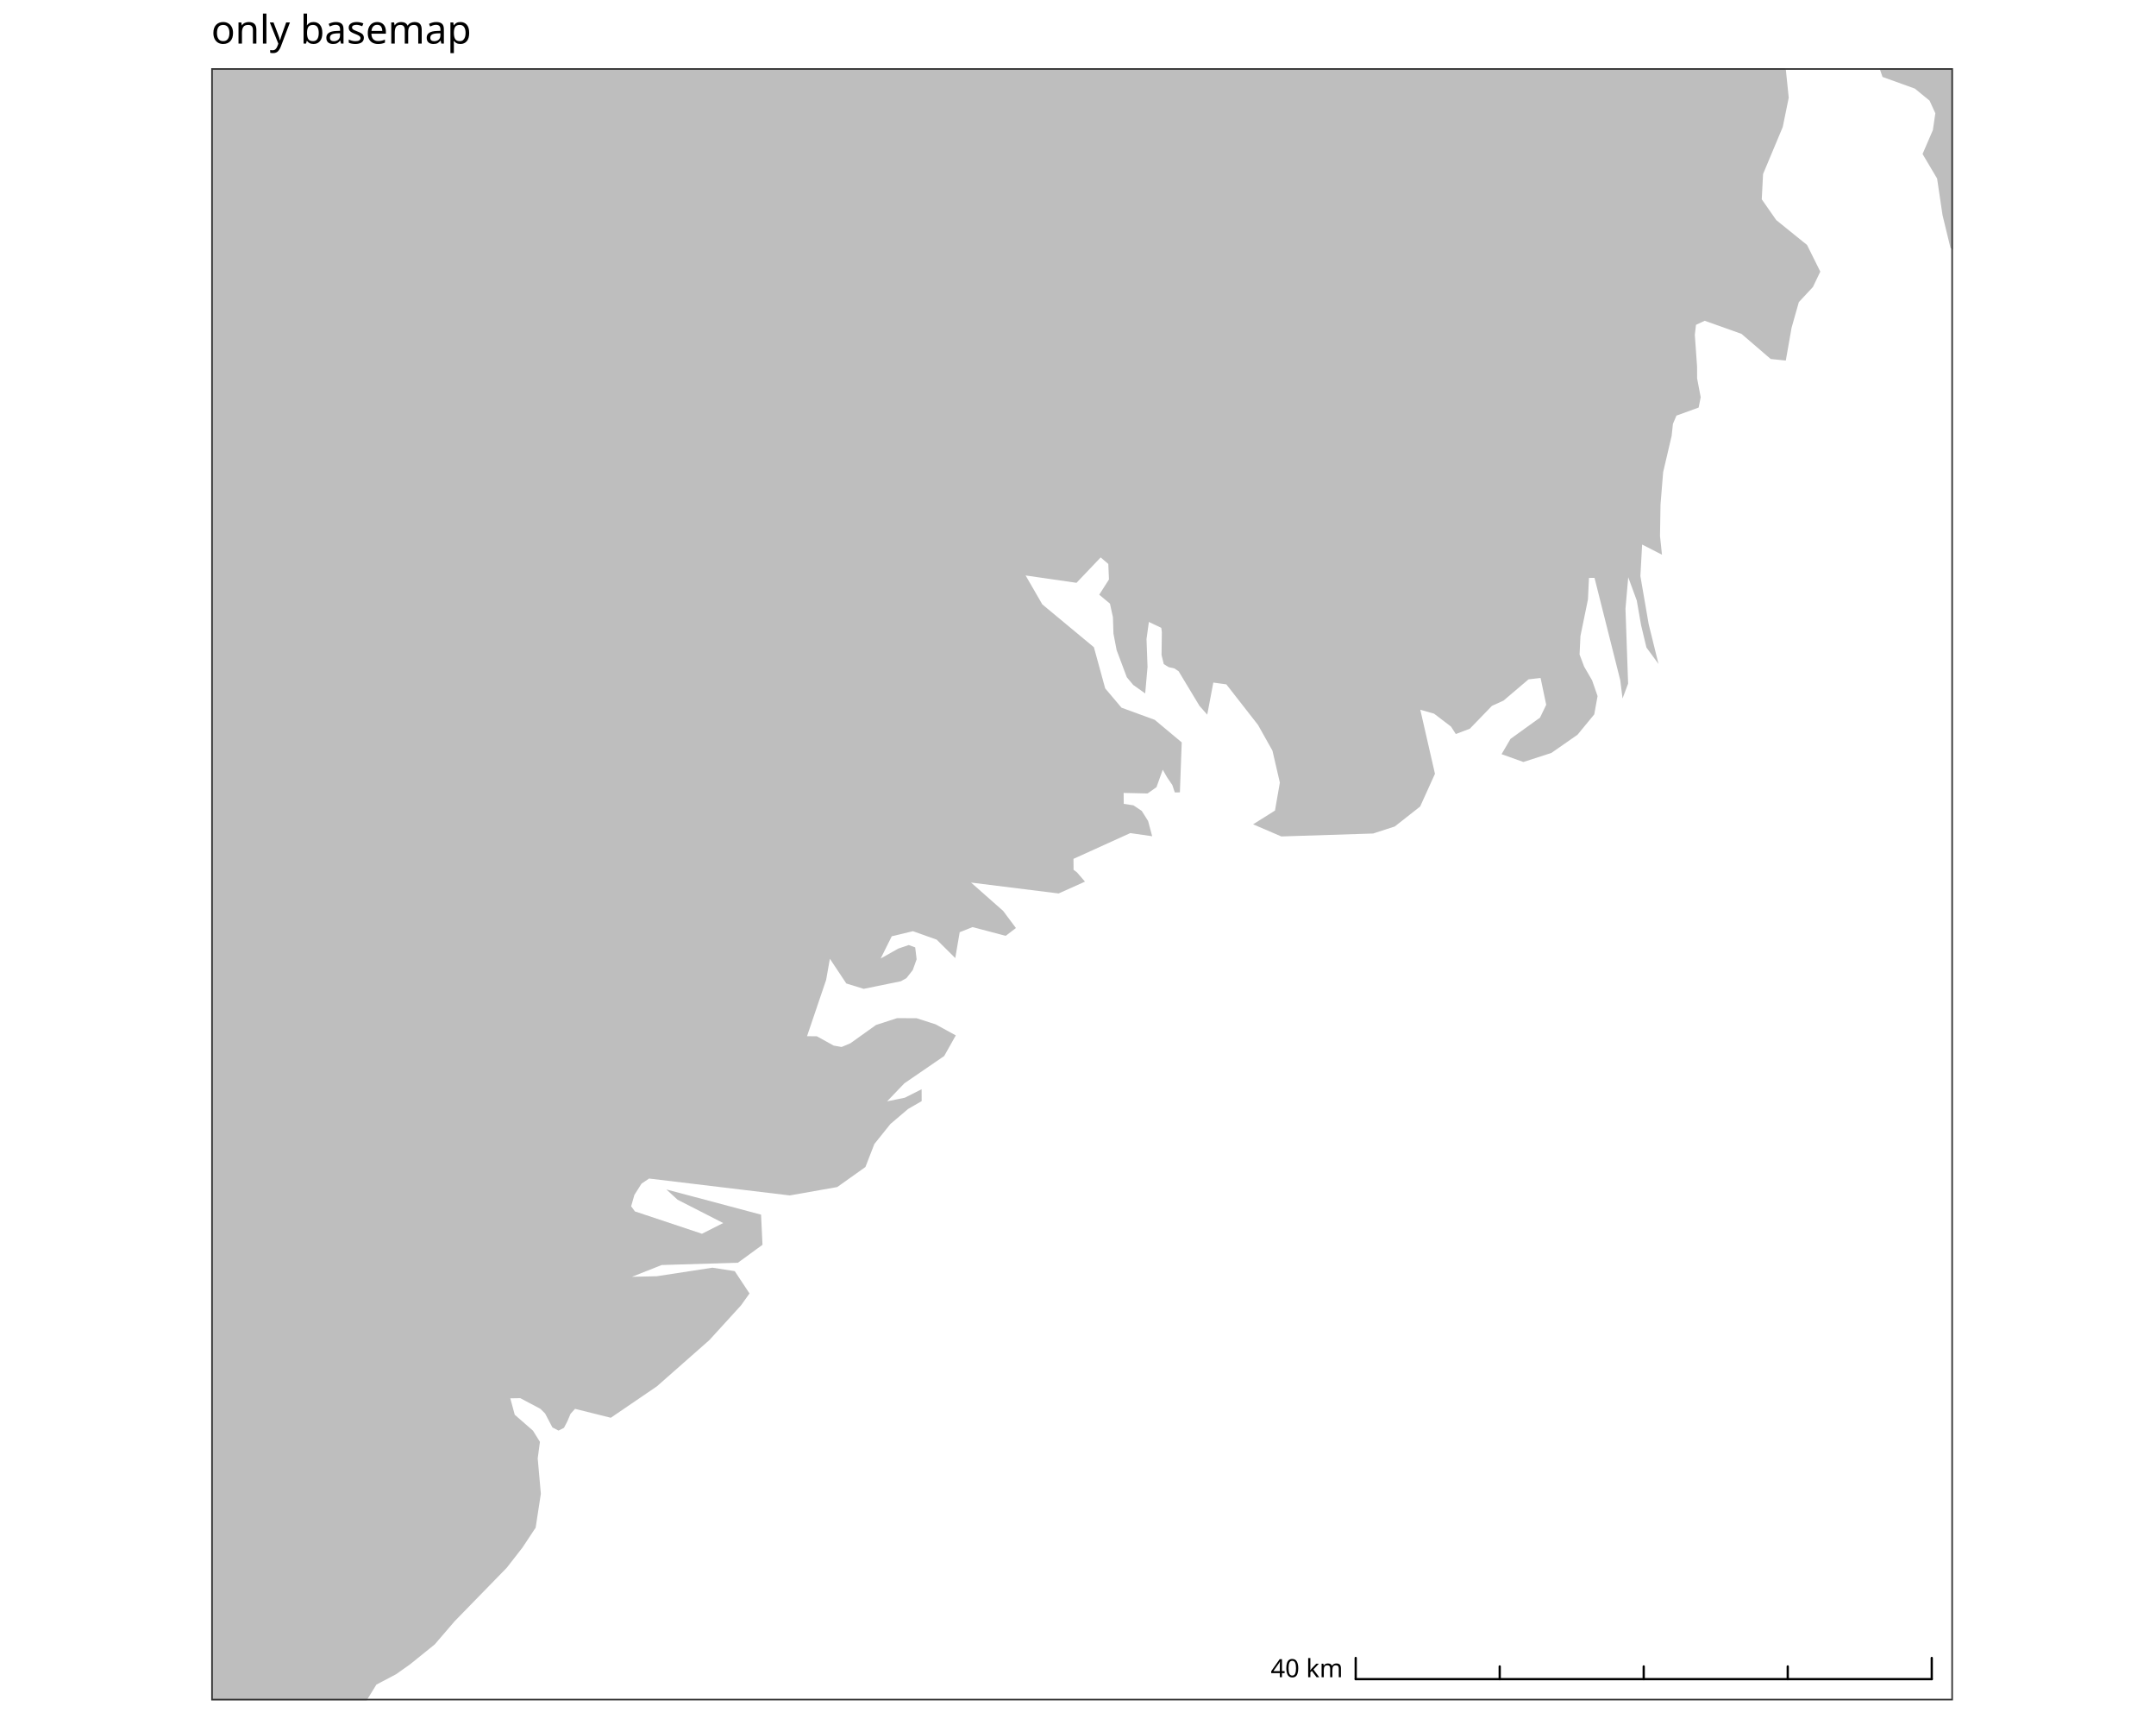
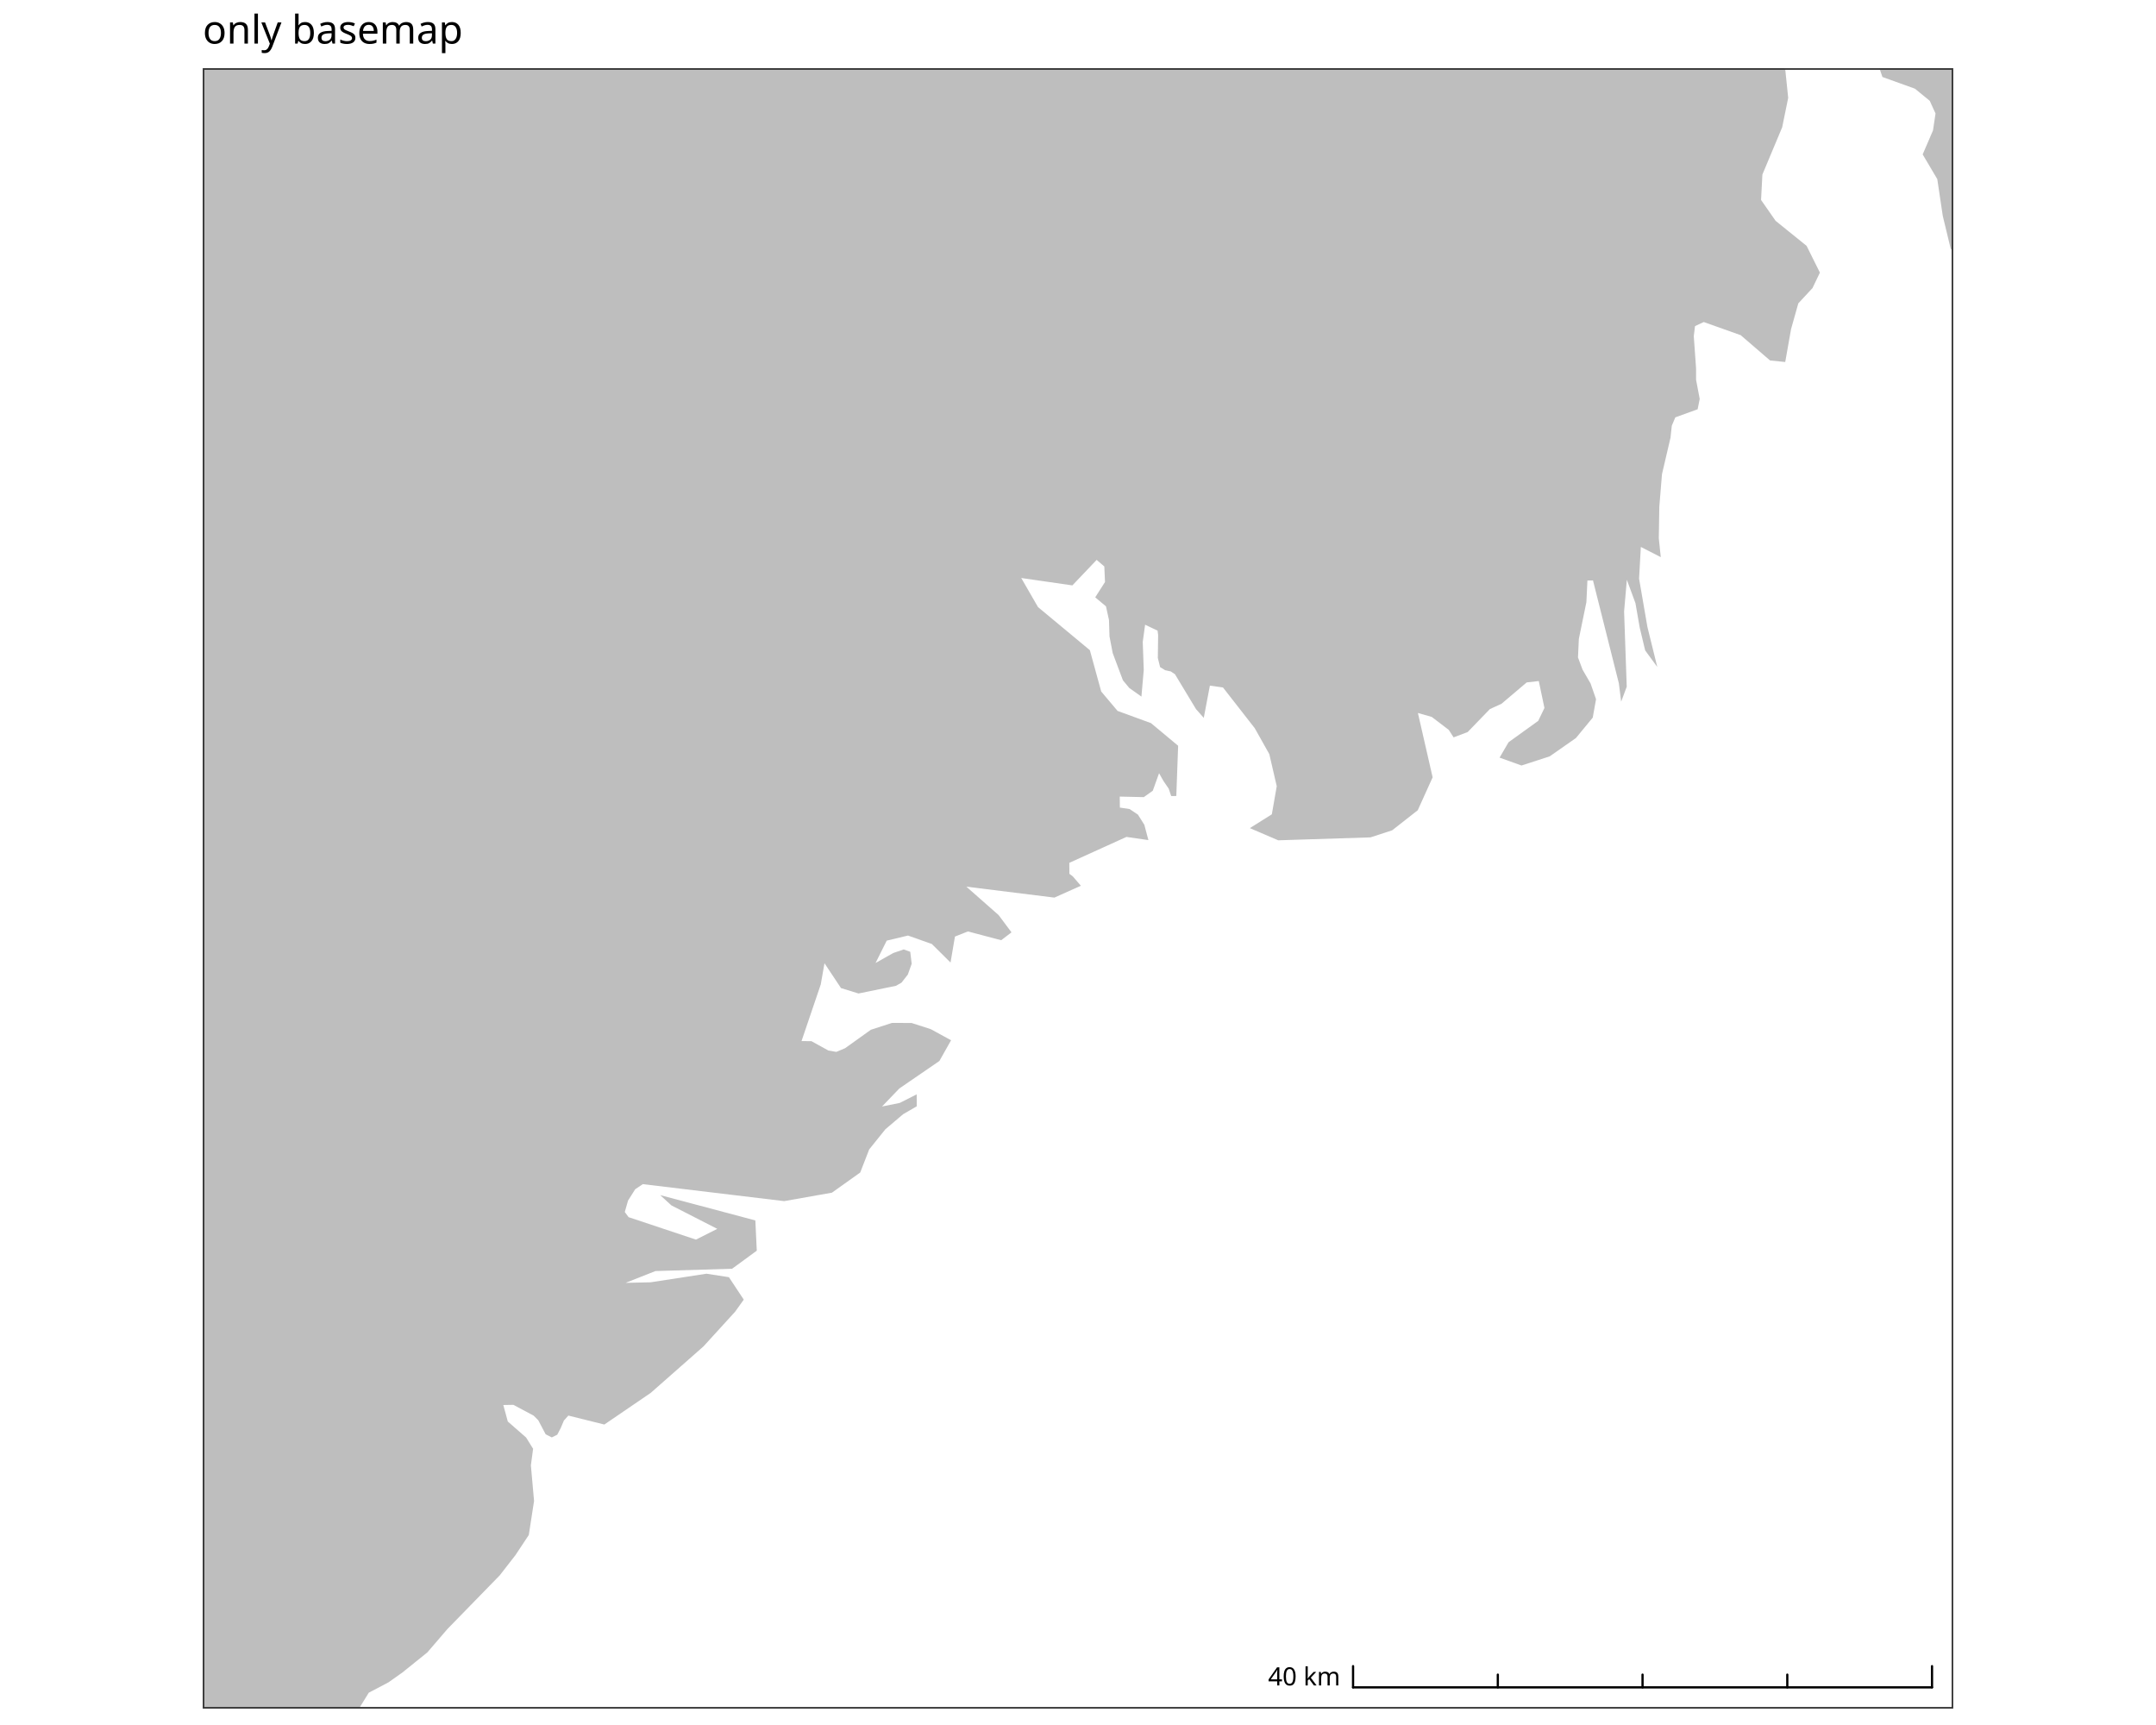
<svg xmlns="http://www.w3.org/2000/svg" class="svglite" data-engine-version="2.0" width="720.00pt" height="576.00pt" viewBox="0 0 720.00 576.00">
  <defs>
    <style type="text/css">
    .svglite line, .svglite polyline, .svglite polygon, .svglite path, .svglite rect, .svglite circle {
      fill: none;
      stroke: #000000;
      stroke-linecap: round;
      stroke-linejoin: round;
      stroke-miterlimit: 10.00;
    }
  </style>
  </defs>
  <rect width="100%" height="100%" style="stroke: none; fill: #FFFFFF;" />
  <defs>
    <clipPath id="cpMC4wMHw3MjAuMDB8MC4wMHw1NzYuMDA=">
      <rect x="0.00" y="0.00" width="720.00" height="576.00" />
    </clipPath>
  </defs>
  <g clip-path="url(#cpMC4wMHw3MjAuMDB8MC4wMHw1NzYuMDA=)">
</g>
  <defs>
-     <clipPath id="cpNjIuMzJ8NjU3LjY4fDAuMDB8NTc2LjAw">
-       <rect x="62.32" y="0.00" width="595.35" height="576.00" />
+     <clipPath id="cpNjIuMjN8NjU3Ljc3fDAuMDB8NTc2LjAw">
+       <rect x="62.23" y="0.00" width="595.54" height="576.00" />
    </clipPath>
  </defs>
-   <g clip-path="url(#cpNjIuMzJ8NjU3LjY4fDAuMDB8NTc2LjAw)">
-     <rect x="62.32" y="0.00" width="595.35" height="576.00" style="stroke-width: 1.07; stroke: #FFFFFF; fill: #FFFFFF;" />
+   <g clip-path="url(#cpNjIuMjN8NjU3Ljc3fDAuMDB8NTc2LjAw)">
+     <rect x="62.23" y="0.00" width="595.54" height="576.00" style="stroke-width: 1.07; stroke: #FFFFFF; fill: #FFFFFF;" />
  </g>
  <g clip-path="url(#cpMC4wMHw3MjAuMDB8MC4wMHw1NzYuMDA=)">
</g>
  <defs>
-     <clipPath id="cpNzAuNTR8NjUyLjIwfDIyLjc4fDU2Ny43OA==">
-       <rect x="70.54" y="22.78" width="581.65" height="545.00" />
+     <clipPath id="cpNjcuNzF8NjUyLjI5fDIyLjc4fDU3MC41Mg==">
+       <rect x="67.71" y="22.78" width="584.58" height="547.74" />
    </clipPath>
  </defs>
-   <g clip-path="url(#cpNzAuNTR8NjUyLjIwfDIyLjc4fDU2Ny43OA==)">
-     <rect x="70.54" y="22.78" width="581.65" height="545.00" style="stroke-width: 1.07; stroke: none; fill: #FFFFFF;" />
-     <path d="M 122.45 567.78 L 70.54 567.78 L 70.54 22.78 L 595.95 22.78 L 596.39 23.29 L 597.35 32.63 L 595.35 42.41 L 588.78 58.11 L 588.34 66.55 L 593.18 73.49 L 603.47 81.80 L 607.89 90.69 L 605.43 95.83 L 600.72 100.89 L 598.30 109.44 L 596.37 120.39 L 591.32 119.87 L 581.57 111.48 L 569.29 107.11 L 566.38 108.47 L 565.99 111.80 L 566.74 122.41 L 566.75 126.32 L 567.95 132.64 L 567.26 136.09 L 559.85 138.78 L 558.68 141.54 L 558.25 145.53 L 555.41 157.66 L 554.53 168.48 L 554.36 178.98 L 555.02 185.22 L 548.39 181.83 L 547.81 192.36 L 550.58 208.42 L 553.86 221.70 L 549.83 216.22 L 548.03 208.69 L 546.60 200.51 L 543.75 192.74 L 542.83 203.25 L 543.71 228.26 L 541.85 233.23 L 541.09 227.14 L 532.49 192.95 L 530.64 192.98 L 530.30 200.16 L 527.79 212.37 L 527.50 218.55 L 529.03 222.60 L 531.69 227.18 L 533.51 232.43 L 532.41 238.53 L 526.82 245.33 L 518.10 251.41 L 508.74 254.44 L 501.45 251.83 L 504.44 246.72 L 514.29 239.62 L 516.36 235.34 L 514.48 226.38 L 510.46 226.84 L 502.10 233.94 L 498.23 235.70 L 490.85 243.33 L 486.17 245.10 L 484.56 242.61 L 478.92 238.31 L 474.31 236.99 L 479.21 258.38 L 474.26 269.31 L 465.77 275.98 L 458.55 278.32 L 427.91 279.30 L 418.47 275.25 L 425.78 270.66 L 427.41 261.32 L 424.94 250.66 L 420.11 242.06 L 409.54 228.52 L 405.19 227.92 L 403.16 238.63 L 400.57 235.70 L 393.60 224.14 L 392.20 223.20 L 390.32 222.78 L 388.65 221.76 L 387.90 218.72 L 388.00 211.08 L 387.81 209.64 L 383.67 207.67 L 382.88 213.39 L 383.22 222.68 L 382.44 231.55 L 378.43 228.70 L 376.30 226.14 L 372.90 217.09 L 371.84 211.57 L 371.67 206.12 L 370.67 201.56 L 367.09 198.58 L 370.34 193.49 L 370.12 188.32 L 367.57 186.13 L 359.50 194.61 L 342.50 192.15 L 348.08 201.81 L 365.31 216.12 L 369.08 229.86 L 374.52 236.30 L 385.62 240.36 L 394.64 247.89 L 394.03 264.58 L 392.33 264.60 L 391.50 262.13 L 389.77 259.59 L 388.30 257.02 L 386.21 262.84 L 383.23 264.95 L 375.24 264.77 L 375.28 268.42 L 378.51 268.91 L 381.29 270.77 L 383.41 274.14 L 384.77 279.23 L 377.46 278.18 L 358.49 286.78 L 358.52 290.43 L 359.65 291.29 L 362.33 294.39 L 353.53 298.34 L 324.28 294.70 L 335.00 304.16 L 339.27 309.88 L 335.85 312.49 L 324.79 309.57 L 320.49 311.28 L 319.01 319.91 L 312.81 313.76 L 304.88 310.94 L 297.81 312.63 L 294.10 320.06 L 299.97 316.75 L 303.47 315.56 L 305.63 316.35 L 306.11 320.32 L 304.82 323.91 L 302.73 326.59 L 300.86 327.65 L 288.43 330.19 L 282.62 328.39 L 277.14 320.14 L 275.89 327.19 L 269.51 346.00 L 272.79 346.03 L 278.42 349.14 L 281.05 349.60 L 283.98 348.37 L 292.55 342.25 L 299.58 339.97 L 306.09 340.00 L 312.45 342.04 L 319.19 345.73 L 315.31 352.62 L 302.01 361.74 L 296.25 367.75 L 302.17 366.54 L 307.77 363.71 L 307.79 367.68 L 303.27 370.29 L 297.37 375.30 L 291.99 382.00 L 289.01 389.68 L 279.60 396.37 L 263.73 399.17 L 216.77 393.53 L 214.24 395.23 L 211.85 399.01 L 210.77 402.79 L 212.04 404.51 L 234.42 411.97 L 241.51 408.39 L 226.27 400.60 L 222.53 397.17 L 254.16 405.59 L 254.64 415.65 L 246.43 421.64 L 220.97 422.41 L 211.04 426.34 L 219.32 426.15 L 237.91 423.30 L 245.37 424.45 L 250.30 431.91 L 247.44 435.91 L 236.91 447.46 L 219.39 462.90 L 203.98 473.41 L 192.04 470.43 L 190.54 472.08 L 189.47 474.60 L 188.34 476.77 L 186.52 477.69 L 184.48 476.64 L 182.04 471.99 L 180.47 470.43 L 173.74 466.86 L 170.41 466.92 L 171.90 472.40 L 177.99 477.72 L 180.31 481.46 L 179.57 486.98 L 180.62 498.79 L 178.88 510.11 L 174.46 516.78 L 169.24 523.49 L 151.84 541.34 L 145.17 549.10 L 136.97 555.72 L 132.25 559.06 L 125.70 562.51 L 122.45 567.78 Z" style="fill-rule: evenodd; fill: #BEBEBE; stroke-width: 0.43; stroke: none; stroke-linecap: butt;" />
-     <path d="M 627.67 22.78 L 652.20 22.78 L 652.20 83.33 L 651.37 82.81 L 648.71 71.83 L 646.90 59.62 L 642.04 51.42 L 645.48 43.45 L 646.31 37.82 L 644.39 33.61 L 639.46 29.58 L 628.67 25.69 L 627.67 22.78 Z" style="fill-rule: evenodd; fill: #BEBEBE; stroke-width: 0.43; stroke: none; stroke-linecap: butt;" />
-     <line x1="452.74" y1="560.69" x2="452.74" y2="553.61" style="stroke-width: 0.75;" />
-     <line x1="500.83" y1="560.69" x2="500.83" y2="556.44" style="stroke-width: 0.75;" />
-     <line x1="548.92" y1="560.69" x2="548.92" y2="556.44" style="stroke-width: 0.75;" />
-     <line x1="597.02" y1="560.69" x2="597.02" y2="556.44" style="stroke-width: 0.75;" />
-     <line x1="645.11" y1="560.69" x2="645.11" y2="553.61" style="stroke-width: 0.75;" />
-     <line x1="452.74" y1="560.69" x2="645.11" y2="560.69" style="stroke-width: 0.75;" />
-     <text x="448.49" y="560.04" text-anchor="end" style="font-size: 8.40px; font-family: sans;" textLength="22.88px" lengthAdjust="spacingAndGlyphs">40 km</text>
-     <rect x="70.54" y="22.78" width="581.65" height="545.00" style="stroke-width: 1.07; stroke: #333333;" />
+   <g clip-path="url(#cpNjcuNzF8NjUyLjI5fDIyLjc4fDU3MC41Mg==)">
+     <rect x="67.71" y="22.78" width="584.58" height="547.74" style="stroke-width: 1.07; stroke: none; fill: #FFFFFF;" />
+     <path d="M 119.88 570.52 L 67.71 570.52 L 67.71 22.78 L 595.76 22.78 L 596.20 23.29 L 597.17 32.68 L 595.16 42.51 L 588.55 58.29 L 588.11 66.77 L 592.97 73.74 L 603.31 82.09 L 607.76 91.03 L 605.28 96.20 L 600.55 101.29 L 598.13 109.88 L 596.18 120.88 L 591.11 120.36 L 581.31 111.92 L 568.97 107.53 L 566.05 108.90 L 565.64 112.25 L 566.40 122.91 L 566.41 126.84 L 567.62 133.20 L 566.93 136.66 L 559.48 139.36 L 558.30 142.14 L 557.87 146.14 L 555.02 158.34 L 554.13 169.21 L 553.96 179.76 L 554.62 186.04 L 547.96 182.63 L 547.37 193.21 L 550.16 209.36 L 553.45 222.70 L 549.41 217.19 L 547.60 209.63 L 546.16 201.40 L 543.29 193.59 L 542.37 204.16 L 543.25 229.30 L 541.39 234.29 L 540.62 228.17 L 531.98 193.81 L 530.12 193.84 L 529.78 201.05 L 527.26 213.33 L 526.97 219.53 L 528.50 223.61 L 531.17 228.21 L 533.00 233.48 L 531.90 239.62 L 526.28 246.44 L 517.52 252.56 L 508.11 255.61 L 500.79 252.98 L 503.79 247.84 L 513.69 240.71 L 515.77 236.41 L 513.88 227.41 L 509.84 227.87 L 501.43 235.00 L 497.55 236.77 L 490.13 244.44 L 485.43 246.22 L 483.81 243.71 L 478.14 239.39 L 473.51 238.07 L 478.43 259.56 L 473.46 270.55 L 464.92 277.25 L 457.67 279.61 L 426.87 280.59 L 417.39 276.52 L 424.73 271.91 L 426.37 262.52 L 423.89 251.81 L 419.03 243.16 L 408.41 229.55 L 404.04 228.95 L 402.00 239.71 L 399.40 236.77 L 392.39 225.15 L 390.98 224.20 L 389.09 223.79 L 387.42 222.76 L 386.66 219.71 L 386.76 212.02 L 386.57 210.58 L 382.41 208.60 L 381.62 214.35 L 381.96 223.69 L 381.18 232.60 L 377.14 229.74 L 375.00 227.16 L 371.59 218.07 L 370.52 212.51 L 370.35 207.04 L 369.34 202.46 L 365.75 199.46 L 369.02 194.34 L 368.79 189.15 L 366.23 186.95 L 358.12 195.47 L 341.04 193.00 L 346.64 202.71 L 363.96 217.10 L 367.75 230.90 L 373.21 237.38 L 384.37 241.46 L 393.44 249.02 L 392.83 265.79 L 391.12 265.81 L 390.28 263.33 L 388.54 260.78 L 387.07 258.19 L 384.97 264.04 L 381.97 266.17 L 373.94 265.99 L 373.98 269.66 L 377.23 270.15 L 380.02 272.02 L 382.15 275.40 L 383.51 280.52 L 376.17 279.46 L 357.10 288.11 L 357.13 291.78 L 358.27 292.64 L 360.96 295.76 L 352.12 299.72 L 322.72 296.07 L 333.50 305.57 L 337.79 311.32 L 334.35 313.95 L 323.24 311.02 L 318.91 312.73 L 317.43 321.40 L 311.20 315.22 L 303.23 312.39 L 296.12 314.09 L 292.39 321.56 L 298.29 318.23 L 301.81 317.03 L 303.98 317.82 L 304.46 321.81 L 303.17 325.42 L 301.06 328.12 L 299.19 329.18 L 286.70 331.74 L 280.85 329.93 L 275.34 321.64 L 274.09 328.72 L 267.67 347.63 L 270.98 347.66 L 276.63 350.78 L 279.28 351.24 L 282.22 350.01 L 290.83 343.85 L 297.90 341.56 L 304.44 341.59 L 310.84 343.65 L 317.61 347.36 L 313.71 354.28 L 300.34 363.45 L 294.55 369.48 L 300.50 368.27 L 306.13 365.42 L 306.15 369.41 L 301.61 372.04 L 295.68 377.07 L 290.27 383.80 L 287.27 391.52 L 277.82 398.25 L 261.87 401.07 L 214.67 395.40 L 212.13 397.10 L 209.73 400.90 L 208.65 404.70 L 209.92 406.43 L 232.41 413.92 L 239.54 410.33 L 224.22 402.50 L 220.47 399.06 L 252.25 407.52 L 252.73 417.62 L 244.48 423.65 L 218.89 424.42 L 208.92 428.36 L 217.24 428.18 L 235.92 425.31 L 243.42 426.47 L 248.38 433.96 L 245.50 437.99 L 234.91 449.60 L 217.30 465.11 L 201.82 475.67 L 189.81 472.68 L 188.31 474.34 L 187.24 476.87 L 186.10 479.06 L 184.27 479.97 L 182.22 478.92 L 179.76 474.25 L 178.19 472.68 L 171.43 469.09 L 168.08 469.15 L 169.58 474.66 L 175.70 480.01 L 178.03 483.77 L 177.29 489.31 L 178.35 501.19 L 176.59 512.56 L 172.15 519.26 L 166.91 526.01 L 149.42 543.95 L 142.72 551.75 L 134.47 558.40 L 129.73 561.76 L 123.15 565.22 L 119.88 570.52 Z" style="fill-rule: evenodd; fill: #BEBEBE; stroke-width: 0.43; stroke: none; stroke-linecap: butt;" />
+     <path d="M 627.64 22.78 L 652.29 22.78 L 652.29 83.63 L 651.45 83.11 L 648.79 72.08 L 646.96 59.81 L 642.08 51.56 L 645.53 43.55 L 646.37 37.90 L 644.44 33.66 L 639.49 29.61 L 628.64 25.71 L 627.64 22.78 Z" style="fill-rule: evenodd; fill: #BEBEBE; stroke-width: 0.43; stroke: none; stroke-linecap: butt;" />
+     <line x1="451.86" y1="563.43" x2="451.86" y2="556.35" style="stroke-width: 0.75;" />
+     <line x1="500.20" y1="563.43" x2="500.20" y2="559.18" style="stroke-width: 0.75;" />
+     <line x1="548.53" y1="563.43" x2="548.53" y2="559.18" style="stroke-width: 0.75;" />
+     <line x1="596.87" y1="563.43" x2="596.87" y2="559.18" style="stroke-width: 0.75;" />
+     <line x1="645.20" y1="563.43" x2="645.20" y2="556.35" style="stroke-width: 0.75;" />
+     <line x1="451.86" y1="563.43" x2="645.20" y2="563.43" style="stroke-width: 0.75;" />
+     <text x="447.61" y="562.78" text-anchor="end" style="font-size: 8.40px; font-family: sans;" textLength="22.88px" lengthAdjust="spacingAndGlyphs">40 km</text>
+     <rect x="67.71" y="22.78" width="584.58" height="547.74" style="stroke-width: 1.07; stroke: #333333;" />
  </g>
  <g clip-path="url(#cpMC4wMHw3MjAuMDB8MC4wMHw1NzYuMDA=)">
-     <text x="70.54" y="14.56" style="font-size: 13.20px; font-family: sans;" textLength="82.20px" lengthAdjust="spacingAndGlyphs">only basemap</text>
+     <text x="67.71" y="14.56" style="font-size: 13.20px; font-family: sans;" textLength="82.20px" lengthAdjust="spacingAndGlyphs">only basemap</text>
  </g>
</svg>
